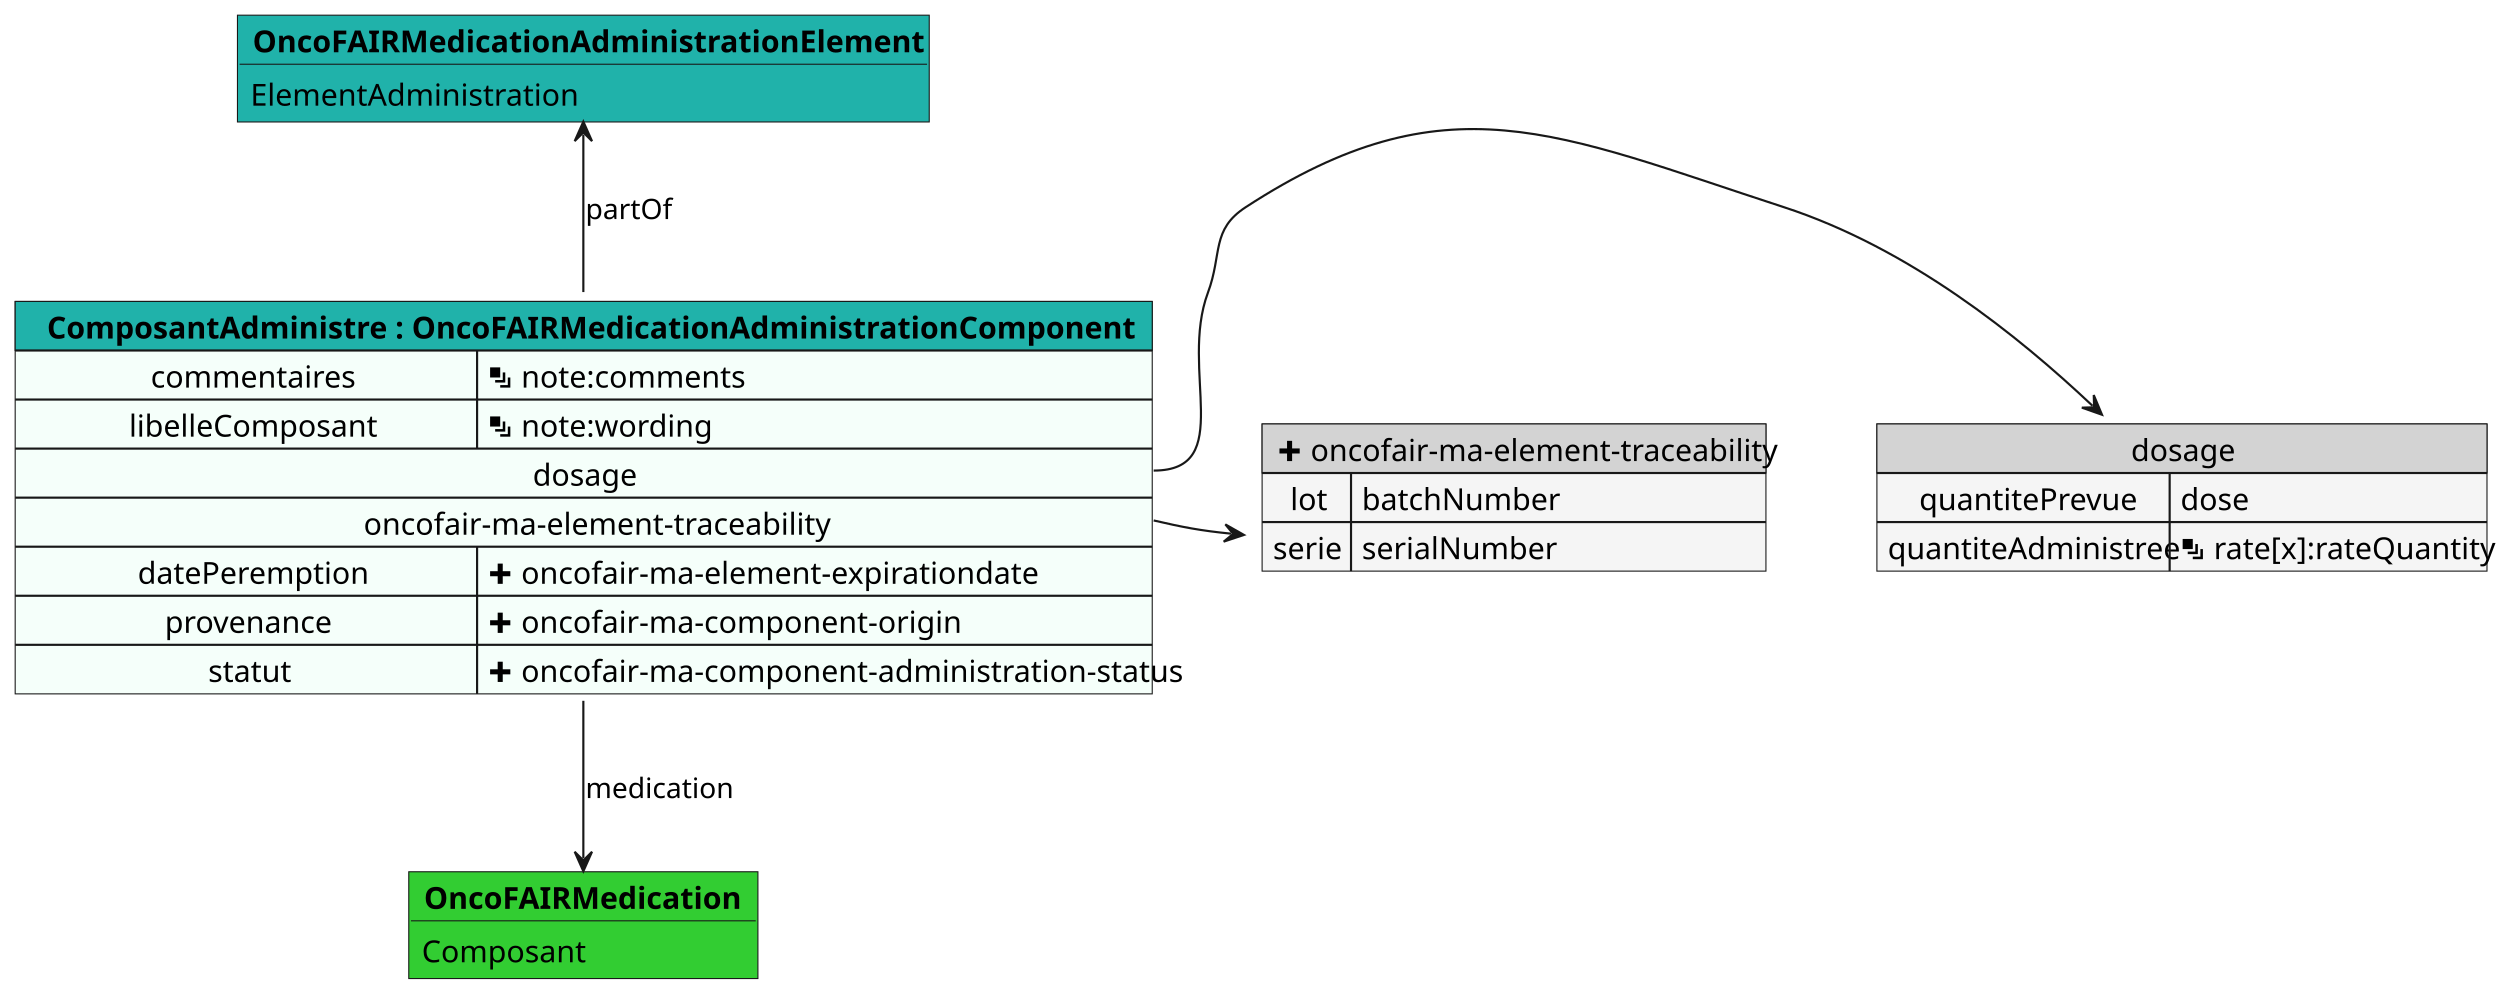
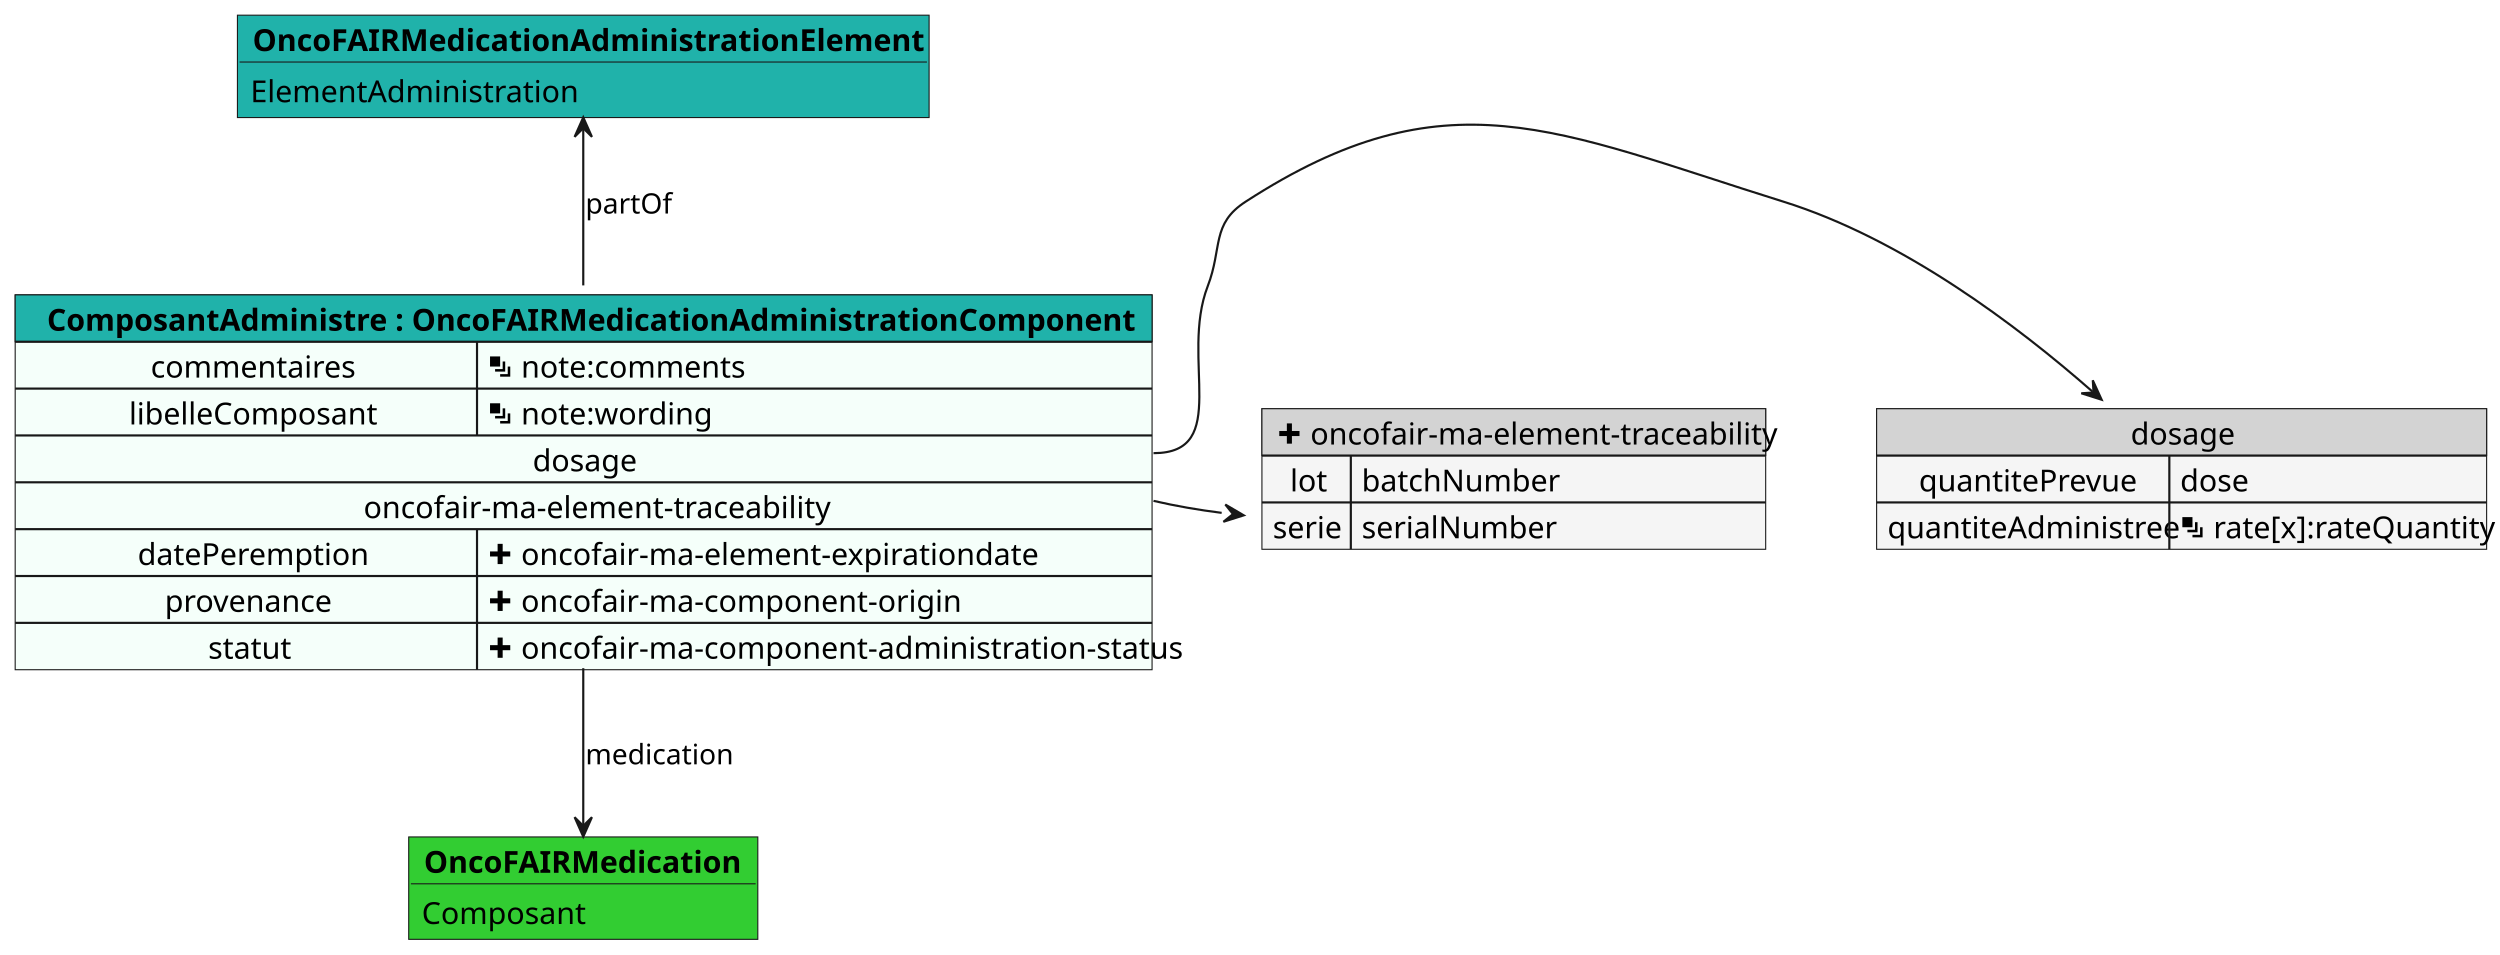
- <svg xmlns="http://www.w3.org/2000/svg" contentStyleType="text/css" height="397.282px" preserveAspectRatio="none" style="width:1000px;height:397px;background:#FFFFFF;" version="1.1" viewBox="0 0 1000 397" width="1000.145px" zoomAndPan="magnify">
+ <svg xmlns="http://www.w3.org/2000/svg" contentStyleType="text/css" height="440px" preserveAspectRatio="none" style="width:1153px;height:440px;background:#FFFFFF;" version="1.1" viewBox="0 0 1153 440" width="1153px" zoomAndPan="magnify">
  <defs />
  <g>
    <g id="elem_dosage">
-       <rect fill="#F5F5F5" height="58.867" style="stroke:#181818;stroke-width:0.434;" width="244.036" x="750.759" y="169.582" />
-       <rect fill="#D3D3D3" height="19.622" style="stroke:#181818;stroke-width:0.434;" width="244.036" x="750.759" y="169.582" />
-       <text fill="#000000" font-family="sans-serif" font-size="12.144" lengthAdjust="spacing" textLength="40.769" x="852.393" y="184.422">dosage</text>
-       <line style="stroke:#181818;stroke-width:0.867;" x1="750.759" x2="994.795" y1="189.204" y2="189.204" />
-       <text fill="#000000" font-family="sans-serif" font-size="12.144" lengthAdjust="spacing" textLength="83.273" x="767.674" y="204.044">quantitePrevue</text>
-       <text fill="#000000" font-family="sans-serif" font-size="12.144" lengthAdjust="spacing" textLength="26.89" x="872.199" y="204.044">dose</text>
-       <line style="stroke:#181818;stroke-width:0.867;" x1="867.862" x2="867.862" y1="189.204" y2="208.827" />
-       <line style="stroke:#181818;stroke-width:0.867;" x1="750.759" x2="994.795" y1="208.827" y2="208.827" />
-       <text fill="#000000" font-family="sans-serif" font-size="12.144" lengthAdjust="spacing" textLength="108.428" x="755.096" y="223.666">quantiteAdministree</text>
-       <path d="M873.066,215.582 L873.066,219.63 L877.114,219.63 L877.114,215.582 L873.066,215.582 M878.126,217.606 L878.126,220.642 L875.09,220.642 L875.09,221.654 L879.138,221.654 L879.138,217.606 L878.126,217.606 M880.15,219.63 L880.15,222.666 L877.114,222.666 L877.114,223.678 L881.162,223.678 L881.162,219.63 L880.15,219.63 " fill="#000000" style="stroke:;stroke-width:0.0;stroke-dasharray:;" />
-       <text fill="#000000" font-family="sans-serif" font-size="12.144" lengthAdjust="spacing" textLength="104.959" x="885.5" y="223.666">rate[x]:rateQuantity</text>
-       <line style="stroke:#181818;stroke-width:0.867;" x1="867.862" x2="867.862" y1="208.827" y2="228.449" />
+       <rect fill="#F5F5F5" height="64.828" style="stroke:#181818;stroke-width:0.5;" width="281.333" x="865.5" y="188.5" />
+       <rect fill="#D3D3D3" height="21.609" style="stroke:#181818;stroke-width:0.5;" width="281.333" x="865.5" y="188.5" />
+       <text fill="#000000" font-family="sans-serif" font-size="14" lengthAdjust="spacing" textLength="47" x="982.667" y="205.033">dosage</text>
+       <line style="stroke:#181818;stroke-width:1.0;" x1="865.5" x2="1146.833" y1="210.109" y2="210.109" />
+       <text fill="#000000" font-family="sans-serif" font-size="14" lengthAdjust="spacing" textLength="96" x="885" y="226.643">quantitePrevue</text>
+       <text fill="#000000" font-family="sans-serif" font-size="14" lengthAdjust="spacing" textLength="31" x="1005.5" y="226.643">dose</text>
+       <line style="stroke:#181818;stroke-width:1.0;" x1="1000.5" x2="1000.5" y1="210.109" y2="231.719" />
+       <line style="stroke:#181818;stroke-width:1.0;" x1="865.5" x2="1146.833" y1="231.719" y2="231.719" />
+       <text fill="#000000" font-family="sans-serif" font-size="14" lengthAdjust="spacing" textLength="125" x="870.5" y="248.252">quantiteAdministree</text>
+       <path d="M1006.5,238.495 L1006.5,243.161 L1011.167,243.161 L1011.167,238.495 L1006.5,238.495 M1012.333,240.828 L1012.333,244.328 L1008.833,244.328 L1008.833,245.495 L1013.5,245.495 L1013.5,240.828 L1012.333,240.828 M1014.667,243.161 L1014.667,246.661 L1011.167,246.661 L1011.167,247.828 L1015.833,247.828 L1015.833,243.161 L1014.667,243.161 " fill="#000000" style="stroke:;stroke-width:0.0;stroke-dasharray:;" />
+       <text fill="#000000" font-family="sans-serif" font-size="14" lengthAdjust="spacing" textLength="121" x="1020.833" y="248.252">rate[x]:rateQuantity</text>
+       <line style="stroke:#181818;stroke-width:1.0;" x1="1000.5" x2="1000.5" y1="231.719" y2="253.328" />
    </g>
    <g id="elem_OncoFAIRMedicationAdministrationElement">
-       <rect fill="#20B2AA" height="42.714" style="stroke:#181818;stroke-width:0.434;" width="276.71" x="94.983" y="6.072" />
-       <text fill="#000000" font-family="sans-serif" font-size="12.144" font-weight="bold" lengthAdjust="spacing" textLength="264.566" x="101.055" y="20.912">OncoFAIRMedicationAdministrationElement</text>
-       <line style="stroke:#181818;stroke-width:0.434;" x1="95.851" x2="370.825" y1="25.694" y2="25.694" />
-       <text fill="#000000" font-family="sans-serif" font-size="12.144" lengthAdjust="spacing" textLength="121.44" x="100.188" y="42.269">ElementAdministration</text>
+       <rect fill="#20B2AA" height="47.219" style="stroke:#181818;stroke-width:0.5;" width="319" x="109.5" y="7" />
+       <text fill="#000000" font-family="sans-serif" font-size="14" font-weight="bold" lengthAdjust="spacing" textLength="305" x="116.5" y="23.533">OncoFAIRMedicationAdministrationElement</text>
+       <line style="stroke:#181818;stroke-width:0.5;" x1="110.5" x2="427.5" y1="28.609" y2="28.609" />
+       <text fill="#000000" font-family="sans-serif" font-size="14" lengthAdjust="spacing" textLength="140" x="115.5" y="47.143">ElementAdministration</text>
    </g>
    <g id="elem_OncoFAIRMedication">
-       <rect fill="#32CD32" height="42.714" style="stroke:#181818;stroke-width:0.434;" width="139.656" x="163.51" y="348.706" />
-       <text fill="#000000" font-family="sans-serif" font-size="12.144" font-weight="bold" lengthAdjust="spacing" textLength="127.512" x="169.582" y="363.546">OncoFAIRMedication</text>
-       <line style="stroke:#181818;stroke-width:0.434;" x1="164.378" x2="302.299" y1="368.328" y2="368.328" />
-       <text fill="#000000" font-family="sans-serif" font-size="12.144" lengthAdjust="spacing" textLength="62.455" x="168.715" y="384.903">Composant</text>
+       <rect fill="#32CD32" height="47.219" style="stroke:#181818;stroke-width:0.5;" width="161" x="188.5" y="386" />
+       <text fill="#000000" font-family="sans-serif" font-size="14" font-weight="bold" lengthAdjust="spacing" textLength="147" x="195.5" y="402.533">OncoFAIRMedication</text>
+       <line style="stroke:#181818;stroke-width:0.5;" x1="189.5" x2="348.5" y1="407.609" y2="407.609" />
+       <text fill="#000000" font-family="sans-serif" font-size="14" lengthAdjust="spacing" textLength="72" x="194.5" y="426.143">Composant</text>
    </g>
    <g id="elem_oncofairmaelementtraceability">
-       <rect fill="#F5F5F5" height="58.867" style="stroke:#181818;stroke-width:0.434;" width="201.532" x="504.843" y="169.582" />
-       <rect fill="#D3D3D3" height="19.622" style="stroke:#181818;stroke-width:0.434;" width="201.532" x="504.843" y="169.582" />
-       <path d="M514.819,176.338 L514.819,179.374 L511.783,179.374 L511.783,181.398 L514.819,181.398 L514.819,184.434 L516.843,184.434 L516.843,181.398 L519.879,181.398 L519.879,179.374 L516.843,179.374 L516.843,176.338 L514.819,176.338 " fill="#000000" style="stroke:;stroke-width:0.0;stroke-dasharray:;" />
-       <text fill="#000000" font-family="sans-serif" font-size="12.144" lengthAdjust="spacing" textLength="176.088" x="524.216" y="184.422">oncofair-ma-element-traceability</text>
-       <line style="stroke:#181818;stroke-width:0.867;" x1="504.843" x2="706.376" y1="189.204" y2="189.204" />
-       <text fill="#000000" font-family="sans-serif" font-size="12.144" lengthAdjust="spacing" textLength="13.011" x="516.12" y="204.044">lot</text>
-       <text fill="#000000" font-family="sans-serif" font-size="12.144" lengthAdjust="spacing" textLength="72.864" x="544.745" y="204.044">batchNumber</text>
-       <line style="stroke:#181818;stroke-width:0.867;" x1="540.408" x2="540.408" y1="189.204" y2="208.827" />
-       <line style="stroke:#181818;stroke-width:0.867;" x1="504.843" x2="706.376" y1="208.827" y2="208.827" />
-       <text fill="#000000" font-family="sans-serif" font-size="12.144" lengthAdjust="spacing" textLength="26.89" x="509.18" y="223.666">serie</text>
-       <text fill="#000000" font-family="sans-serif" font-size="12.144" lengthAdjust="spacing" textLength="71.996" x="544.745" y="223.666">serialNumber</text>
-       <line style="stroke:#181818;stroke-width:0.867;" x1="540.408" x2="540.408" y1="208.827" y2="228.449" />
+       <rect fill="#F5F5F5" height="64.828" style="stroke:#181818;stroke-width:0.5;" width="232.333" x="582" y="188.5" />
+       <rect fill="#D3D3D3" height="21.609" style="stroke:#181818;stroke-width:0.5;" width="232.333" x="582" y="188.5" />
+       <path d="M593.5,195.276 L593.5,198.776 L590,198.776 L590,201.109 L593.5,201.109 L593.5,204.609 L595.833,204.609 L595.833,201.109 L599.333,201.109 L599.333,198.776 L595.833,198.776 L595.833,195.276 L593.5,195.276 " fill="#000000" style="stroke:;stroke-width:0.0;stroke-dasharray:;" />
+       <text fill="#000000" font-family="sans-serif" font-size="14" lengthAdjust="spacing" textLength="203" x="604.333" y="205.033">oncofair-ma-element-traceability</text>
+       <line style="stroke:#181818;stroke-width:1.0;" x1="582" x2="814.333" y1="210.109" y2="210.109" />
+       <text fill="#000000" font-family="sans-serif" font-size="14" lengthAdjust="spacing" textLength="15" x="595" y="226.643">lot</text>
+       <text fill="#000000" font-family="sans-serif" font-size="14" lengthAdjust="spacing" textLength="84" x="628" y="226.643">batchNumber</text>
+       <line style="stroke:#181818;stroke-width:1.0;" x1="623" x2="623" y1="210.109" y2="231.719" />
+       <line style="stroke:#181818;stroke-width:1.0;" x1="582" x2="814.333" y1="231.719" y2="231.719" />
+       <text fill="#000000" font-family="sans-serif" font-size="14" lengthAdjust="spacing" textLength="31" x="587" y="248.252">serie</text>
+       <text fill="#000000" font-family="sans-serif" font-size="14" lengthAdjust="spacing" textLength="83" x="628" y="248.252">serialNumber</text>
+       <line style="stroke:#181818;stroke-width:1.0;" x1="623" x2="623" y1="231.719" y2="253.328" />
    </g>
    <g id="elem_ComposantAdministre">
-       <rect fill="#F5FFFA" height="156.977" style="stroke:#181818;stroke-width:0.434;" width="454.822" x="6.072" y="120.573" />
-       <rect fill="#20B2AA" height="19.622" style="stroke:#181818;stroke-width:0.434;" width="454.822" x="6.072" y="120.573" />
-       <text fill="#000000" font-family="sans-serif" font-size="12.144" font-weight="bold" lengthAdjust="spacing" textLength="429.377" x="18.794" y="135.412">ComposantAdministre : OncoFAIRMedicationAdministrationComponent</text>
-       <line style="stroke:#181818;stroke-width:0.867;" x1="6.072" x2="460.894" y1="140.195" y2="140.195" />
-       <text fill="#000000" font-family="sans-serif" font-size="12.144" lengthAdjust="spacing" textLength="76.334" x="60.286" y="155.034">commentaires</text>
-       <path d="M196.039,146.95 L196.039,150.998 L200.087,150.998 L200.087,146.95 L196.039,146.95 M201.099,148.974 L201.099,152.01 L198.063,152.01 L198.063,153.022 L202.111,153.022 L202.111,148.974 L201.099,148.974 M203.123,150.998 L203.123,154.034 L200.087,154.034 L200.087,155.046 L204.135,155.046 L204.135,150.998 L203.123,150.998 " fill="#000000" style="stroke:;stroke-width:0.0;stroke-dasharray:;" />
-       <text fill="#000000" font-family="sans-serif" font-size="12.144" lengthAdjust="spacing" textLength="83.273" x="208.472" y="155.034">note:comments</text>
-       <line style="stroke:#181818;stroke-width:0.867;" x1="190.834" x2="190.834" y1="140.195" y2="159.817" />
-       <line style="stroke:#181818;stroke-width:0.867;" x1="6.072" x2="460.894" y1="159.817" y2="159.817" />
-       <text fill="#000000" font-family="sans-serif" font-size="12.144" lengthAdjust="spacing" textLength="93.682" x="51.612" y="174.656">libelleComposant</text>
-       <path d="M196.039,166.572 L196.039,170.62 L200.087,170.62 L200.087,166.572 L196.039,166.572 M201.099,168.596 L201.099,171.632 L198.063,171.632 L198.063,172.644 L202.111,172.644 L202.111,168.596 L201.099,168.596 M203.123,170.62 L203.123,173.656 L200.087,173.656 L200.087,174.668 L204.135,174.668 L204.135,170.62 L203.123,170.62 " fill="#000000" style="stroke:;stroke-width:0.0;stroke-dasharray:;" />
-       <text fill="#000000" font-family="sans-serif" font-size="12.144" lengthAdjust="spacing" textLength="70.262" x="208.472" y="174.656">note:wording</text>
-       <line style="stroke:#181818;stroke-width:0.867;" x1="190.834" x2="190.834" y1="159.817" y2="179.439" />
-       <line style="stroke:#181818;stroke-width:0.867;" x1="6.072" x2="460.894" y1="179.439" y2="179.439" />
-       <text fill="#000000" font-family="sans-serif" font-size="12.144" lengthAdjust="spacing" textLength="40.769" x="213.098" y="194.279">dosage</text>
-       <line style="stroke:#181818;stroke-width:0.867;" x1="6.072" x2="460.894" y1="199.061" y2="199.061" />
-       <text fill="#000000" font-family="sans-serif" font-size="12.144" lengthAdjust="spacing" textLength="176.088" x="145.439" y="213.901">oncofair-ma-element-traceability</text>
-       <line style="stroke:#181818;stroke-width:0.867;" x1="6.072" x2="460.894" y1="218.683" y2="218.683" />
-       <text fill="#000000" font-family="sans-serif" font-size="12.144" lengthAdjust="spacing" textLength="86.743" x="55.082" y="233.523">datePeremption</text>
-       <path d="M199.075,225.439 L199.075,228.475 L196.039,228.475 L196.039,230.499 L199.075,230.499 L199.075,233.535 L201.099,233.535 L201.099,230.499 L204.135,230.499 L204.135,228.475 L201.099,228.475 L201.099,225.439 L199.075,225.439 " fill="#000000" style="stroke:;stroke-width:0.0;stroke-dasharray:;" />
-       <text fill="#000000" font-family="sans-serif" font-size="12.144" lengthAdjust="spacing" textLength="194.304" x="208.472" y="233.523">oncofair-ma-element-expirationdate</text>
-       <line style="stroke:#181818;stroke-width:0.867;" x1="190.834" x2="190.834" y1="218.683" y2="238.305" />
-       <line style="stroke:#181818;stroke-width:0.867;" x1="6.072" x2="460.894" y1="238.305" y2="238.305" />
-       <text fill="#000000" font-family="sans-serif" font-size="12.144" lengthAdjust="spacing" textLength="65.057" x="65.924" y="253.145">provenance</text>
-       <path d="M199.075,245.061 L199.075,248.097 L196.039,248.097 L196.039,250.121 L199.075,250.121 L199.075,253.157 L201.099,253.157 L201.099,250.121 L204.135,250.121 L204.135,248.097 L201.099,248.097 L201.099,245.061 L199.075,245.061 " fill="#000000" style="stroke:;stroke-width:0.0;stroke-dasharray:;" />
-       <text fill="#000000" font-family="sans-serif" font-size="12.144" lengthAdjust="spacing" textLength="164.811" x="208.472" y="253.145">oncofair-ma-component-origin</text>
-       <line style="stroke:#181818;stroke-width:0.867;" x1="190.834" x2="190.834" y1="238.305" y2="257.928" />
-       <line style="stroke:#181818;stroke-width:0.867;" x1="6.072" x2="460.894" y1="257.928" y2="257.928" />
-       <text fill="#000000" font-family="sans-serif" font-size="12.144" lengthAdjust="spacing" textLength="30.36" x="83.273" y="272.767">statut</text>
-       <path d="M199.075,264.683 L199.075,267.719 L196.039,267.719 L196.039,269.743 L199.075,269.743 L199.075,272.779 L201.099,272.779 L201.099,269.743 L204.135,269.743 L204.135,267.719 L201.099,267.719 L201.099,264.683 L199.075,264.683 " fill="#000000" style="stroke:;stroke-width:0.0;stroke-dasharray:;" />
-       <text fill="#000000" font-family="sans-serif" font-size="12.144" lengthAdjust="spacing" textLength="248.084" x="208.472" y="272.767">oncofair-ma-component-administration-status</text>
-       <line style="stroke:#181818;stroke-width:0.867;" x1="190.834" x2="190.834" y1="257.928" y2="277.55" />
+       <rect fill="#F5FFFA" height="172.875" style="stroke:#181818;stroke-width:0.5;" width="524.333" x="7" y="136" />
+       <rect fill="#20B2AA" height="21.609" style="stroke:#181818;stroke-width:0.5;" width="524.333" x="7" y="136" />
+       <text fill="#000000" font-family="sans-serif" font-size="14" font-weight="bold" lengthAdjust="spacing" textLength="495" x="21.667" y="152.533">ComposantAdministre : OncoFAIRMedicationAdministrationComponent</text>
+       <line style="stroke:#181818;stroke-width:1.0;" x1="7" x2="531.333" y1="157.609" y2="157.609" />
+       <text fill="#000000" font-family="sans-serif" font-size="14" lengthAdjust="spacing" textLength="88" x="69.5" y="174.143">commentaires</text>
+       <path d="M226,164.385 L226,169.052 L230.667,169.052 L230.667,164.385 L226,164.385 M231.833,166.719 L231.833,170.219 L228.333,170.219 L228.333,171.385 L233,171.385 L233,166.719 L231.833,166.719 M234.167,169.052 L234.167,172.552 L230.667,172.552 L230.667,173.719 L235.333,173.719 L235.333,169.052 L234.167,169.052 " fill="#000000" style="stroke:;stroke-width:0.0;stroke-dasharray:;" />
+       <text fill="#000000" font-family="sans-serif" font-size="14" lengthAdjust="spacing" textLength="96" x="240.333" y="174.143">note:comments</text>
+       <line style="stroke:#181818;stroke-width:1.0;" x1="220" x2="220" y1="157.609" y2="179.219" />
+       <line style="stroke:#181818;stroke-width:1.0;" x1="7" x2="531.333" y1="179.219" y2="179.219" />
+       <text fill="#000000" font-family="sans-serif" font-size="14" lengthAdjust="spacing" textLength="108" x="59.5" y="195.752">libelleComposant</text>
+       <path d="M226,185.995 L226,190.661 L230.667,190.661 L230.667,185.995 L226,185.995 M231.833,188.328 L231.833,191.828 L228.333,191.828 L228.333,192.995 L233,192.995 L233,188.328 L231.833,188.328 M234.167,190.661 L234.167,194.161 L230.667,194.161 L230.667,195.328 L235.333,195.328 L235.333,190.661 L234.167,190.661 " fill="#000000" style="stroke:;stroke-width:0.0;stroke-dasharray:;" />
+       <text fill="#000000" font-family="sans-serif" font-size="14" lengthAdjust="spacing" textLength="81" x="240.333" y="195.752">note:wording</text>
+       <line style="stroke:#181818;stroke-width:1.0;" x1="220" x2="220" y1="179.219" y2="200.828" />
+       <line style="stroke:#181818;stroke-width:1.0;" x1="7" x2="531.333" y1="200.828" y2="200.828" />
+       <text fill="#000000" font-family="sans-serif" font-size="14" lengthAdjust="spacing" textLength="47" x="245.667" y="217.361">dosage</text>
+       <line style="stroke:#181818;stroke-width:1.0;" x1="7" x2="531.333" y1="222.438" y2="222.438" />
+       <text fill="#000000" font-family="sans-serif" font-size="14" lengthAdjust="spacing" textLength="203" x="167.667" y="238.971">oncofair-ma-element-traceability</text>
+       <line style="stroke:#181818;stroke-width:1.0;" x1="7" x2="531.333" y1="244.047" y2="244.047" />
+       <text fill="#000000" font-family="sans-serif" font-size="14" lengthAdjust="spacing" textLength="100" x="63.5" y="260.58">datePeremption</text>
+       <path d="M229.5,250.823 L229.5,254.323 L226,254.323 L226,256.656 L229.5,256.656 L229.5,260.156 L231.833,260.156 L231.833,256.656 L235.333,256.656 L235.333,254.323 L231.833,254.323 L231.833,250.823 L229.5,250.823 " fill="#000000" style="stroke:;stroke-width:0.0;stroke-dasharray:;" />
+       <text fill="#000000" font-family="sans-serif" font-size="14" lengthAdjust="spacing" textLength="224" x="240.333" y="260.58">oncofair-ma-element-expirationdate</text>
+       <line style="stroke:#181818;stroke-width:1.0;" x1="220" x2="220" y1="244.047" y2="265.656" />
+       <line style="stroke:#181818;stroke-width:1.0;" x1="7" x2="531.333" y1="265.656" y2="265.656" />
+       <text fill="#000000" font-family="sans-serif" font-size="14" lengthAdjust="spacing" textLength="75" x="76" y="282.19">provenance</text>
+       <path d="M229.5,272.432 L229.5,275.932 L226,275.932 L226,278.266 L229.5,278.266 L229.5,281.766 L231.833,281.766 L231.833,278.266 L235.333,278.266 L235.333,275.932 L231.833,275.932 L231.833,272.432 L229.5,272.432 " fill="#000000" style="stroke:;stroke-width:0.0;stroke-dasharray:;" />
+       <text fill="#000000" font-family="sans-serif" font-size="14" lengthAdjust="spacing" textLength="190" x="240.333" y="282.19">oncofair-ma-component-origin</text>
+       <line style="stroke:#181818;stroke-width:1.0;" x1="220" x2="220" y1="265.656" y2="287.266" />
+       <line style="stroke:#181818;stroke-width:1.0;" x1="7" x2="531.333" y1="287.266" y2="287.266" />
+       <text fill="#000000" font-family="sans-serif" font-size="14" lengthAdjust="spacing" textLength="35" x="96" y="303.799">statut</text>
+       <path d="M229.5,294.042 L229.5,297.542 L226,297.542 L226,299.875 L229.5,299.875 L229.5,303.375 L231.833,303.375 L231.833,299.875 L235.333,299.875 L235.333,297.542 L231.833,297.542 L231.833,294.042 L229.5,294.042 " fill="#000000" style="stroke:;stroke-width:0.0;stroke-dasharray:;" />
+       <text fill="#000000" font-family="sans-serif" font-size="14" lengthAdjust="spacing" textLength="286" x="240.333" y="303.799">oncofair-ma-component-administration-status</text>
+       <line style="stroke:#181818;stroke-width:1.0;" x1="220" x2="220" y1="287.266" y2="308.875" />
    </g>
    <g id="link_ComposantAdministre_dosage">
-       <path d="M461.472,188.232 C494.521,188.232 471.621,148.079 483.157,117.103 C488.969,101.498 484.38,91.921 498.337,82.839 C578.479,30.69 622.536,53.269 713.46,82.839 C763.51,99.121 807.156,134.15 837.013,162.324 " fill="none" id="ComposantAdministre-to-dosage" style="stroke:#181818;stroke-width:0.867;" />
-       <polygon fill="#181818" points="840.798,165.896,837.501,158.014,837.644,162.919,832.739,163.061,840.798,165.896" style="stroke:#181818;stroke-width:0.867;" />
+       <path d="M532,209 C567.98,209 544.06,165.57 557,132 C563.83,114.27 558.55,103.32 574.5,93 C667.03,33.1 717.29,60.14 822.5,93 C877.41,110.15 930.34,150.12 965.13,180.68 " fill="none" id="ComposantAdministre-to-dosage" style="stroke:#181818;stroke-width:1.0;" />
+       <polygon fill="#181818" points="969.28,184.35,965.194,175.389,965.537,181.035,959.89,181.378,969.28,184.35" style="stroke:#181818;stroke-width:1.0;" />
    </g>
    <g id="link_ComposantAdministre_oncofairmaelementtraceability">
-       <path d="M461.472,208.183 C473.173,210.889 480.224,212.274 492.394,213.463 " fill="none" id="ComposantAdministre-to-oncofairmaelementtraceability" style="stroke:#181818;stroke-width:0.867;" />
-       <polygon fill="#181818" points="497.574,213.969,490.141,209.756,493.257,213.547,489.467,216.663,497.574,213.969" style="stroke:#181818;stroke-width:0.867;" />
+       <path d="M532,231 C542.23,233.37 552.8,235.19 563.43,236.53 " fill="none" id="ComposantAdministre-to-oncofairmaelementtraceability" style="stroke:#181818;stroke-width:1.0;" />
+       <polygon fill="#181818" points="573.62,237.67,565.121,232.692,568.651,237.113,564.231,240.643,573.62,237.67" style="stroke:#181818;stroke-width:1.0;" />
    </g>
    <g id="link_OncoFAIRMedicationAdministrationElement_ComposantAdministre">
-       <path codeLine="32" d="M233.338,53.85 C233.338,71.034 233.338,91.548 233.338,116.817 " fill="none" id="OncoFAIRMedicationAdministrationElement-backto-ComposantAdministre" style="stroke:#181818;stroke-width:0.867;" />
-       <polygon fill="#181818" points="233.338,48.645,229.868,56.452,233.338,52.983,236.808,56.452,233.338,48.645" style="stroke:#181818;stroke-width:0.867;" />
-       <text fill="#000000" font-family="sans-serif" font-size="11.277" lengthAdjust="spacing" textLength="30.36" x="234.206" y="87.635">partOf</text>
+       <path codeLine="30" d="M269,59.35 C269,78.65 269,105.48 269,131.64 " fill="none" id="OncoFAIRMedicationAdministrationElement-backto-ComposantAdministre" style="stroke:#181818;stroke-width:1.0;" />
+       <polygon fill="#181818" points="269,54.12,265,63.12,269,59.12,273,63.12,269,54.12" style="stroke:#181818;stroke-width:1.0;" />
+       <text fill="#000000" font-family="sans-serif" font-size="13" lengthAdjust="spacing" textLength="35" x="270" y="98.495">partOf</text>
    </g>
    <g id="link_ComposantAdministre_OncoFAIRMedication">
-       <path codeLine="33" d="M233.338,280.327 C233.338,305.578 233.338,326.092 233.338,343.302 " fill="none" id="ComposantAdministre-to-OncoFAIRMedication" style="stroke:#181818;stroke-width:0.867;" />
-       <polygon fill="#181818" points="233.338,348.507,236.808,340.7,233.338,344.169,229.868,340.7,233.338,348.507" style="stroke:#181818;stroke-width:0.867;" />
-       <text fill="#000000" font-family="sans-serif" font-size="11.277" lengthAdjust="spacing" textLength="54.648" x="234.206" y="319.238">medication</text>
+       <path codeLine="31" d="M269,308.16 C269,334.39 269,361.3 269,380.65 " fill="none" id="ComposantAdministre-to-OncoFAIRMedication" style="stroke:#181818;stroke-width:1.0;" />
+       <polygon fill="#181818" points="269,385.89,273,376.89,269,380.89,265,376.89,269,385.89" style="stroke:#181818;stroke-width:1.0;" />
+       <text fill="#000000" font-family="sans-serif" font-size="13" lengthAdjust="spacing" textLength="63" x="270" y="352.495">medication</text>
    </g>
  </g>
</svg>
